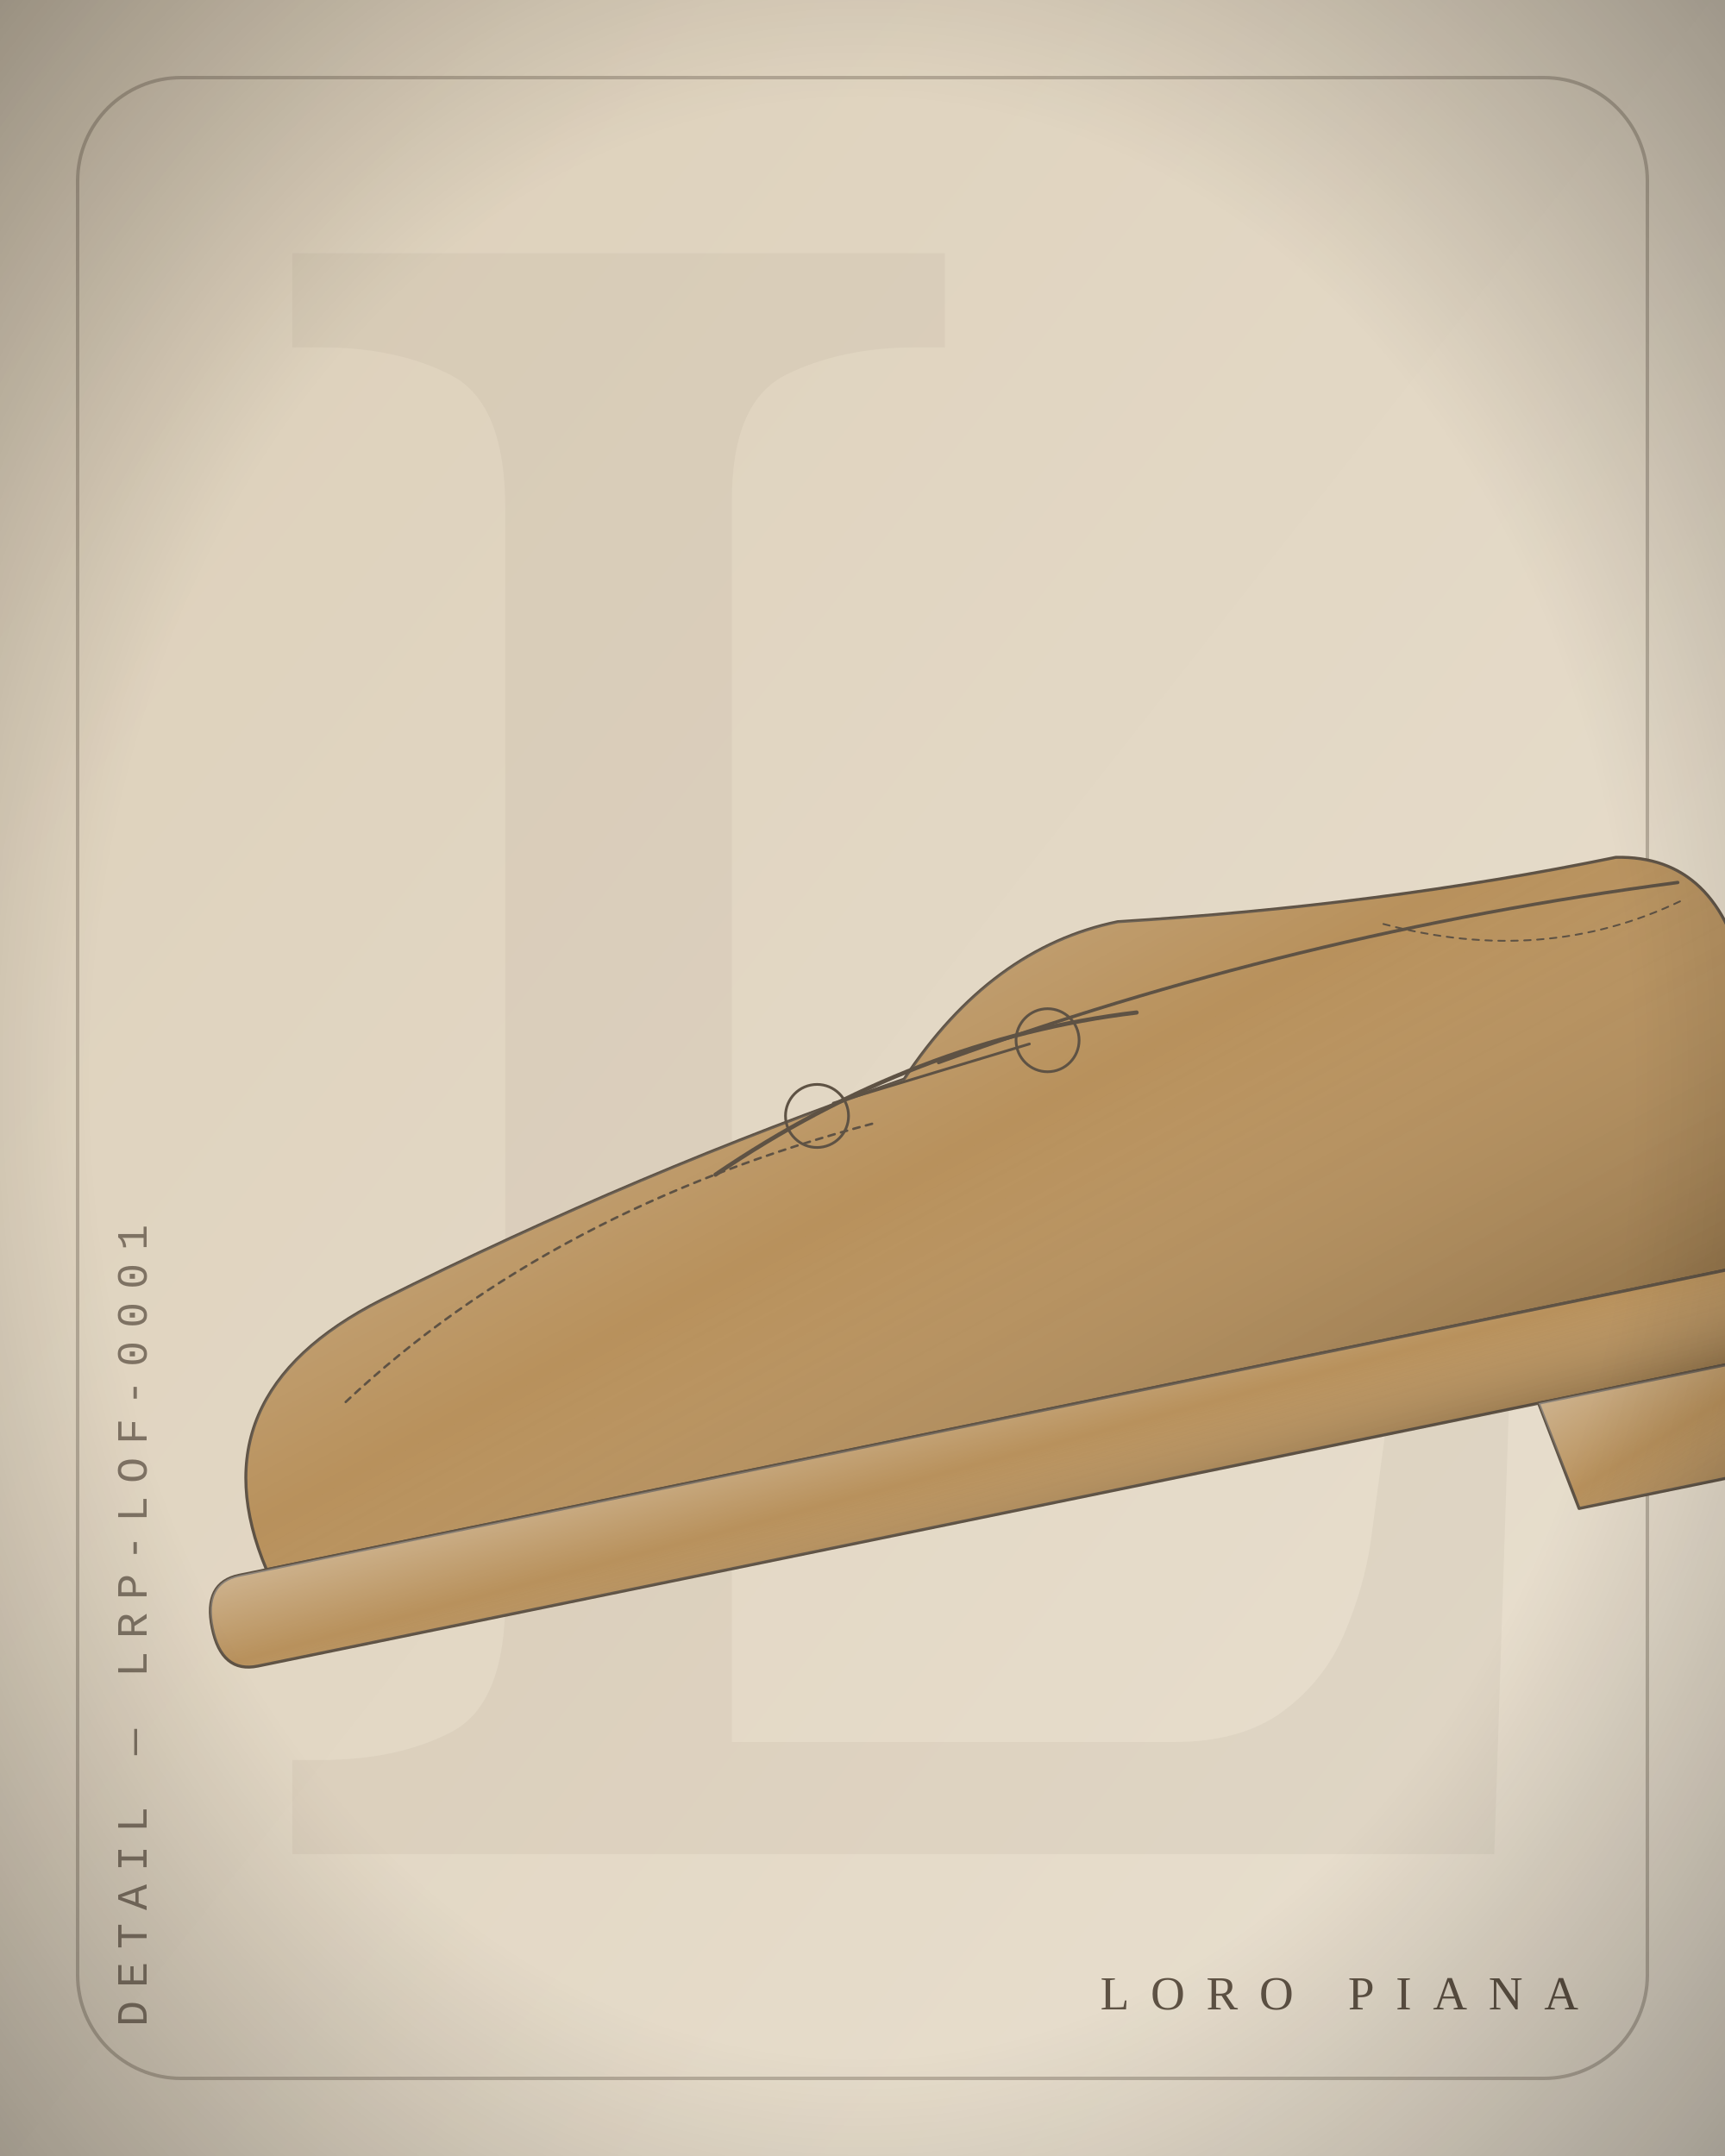
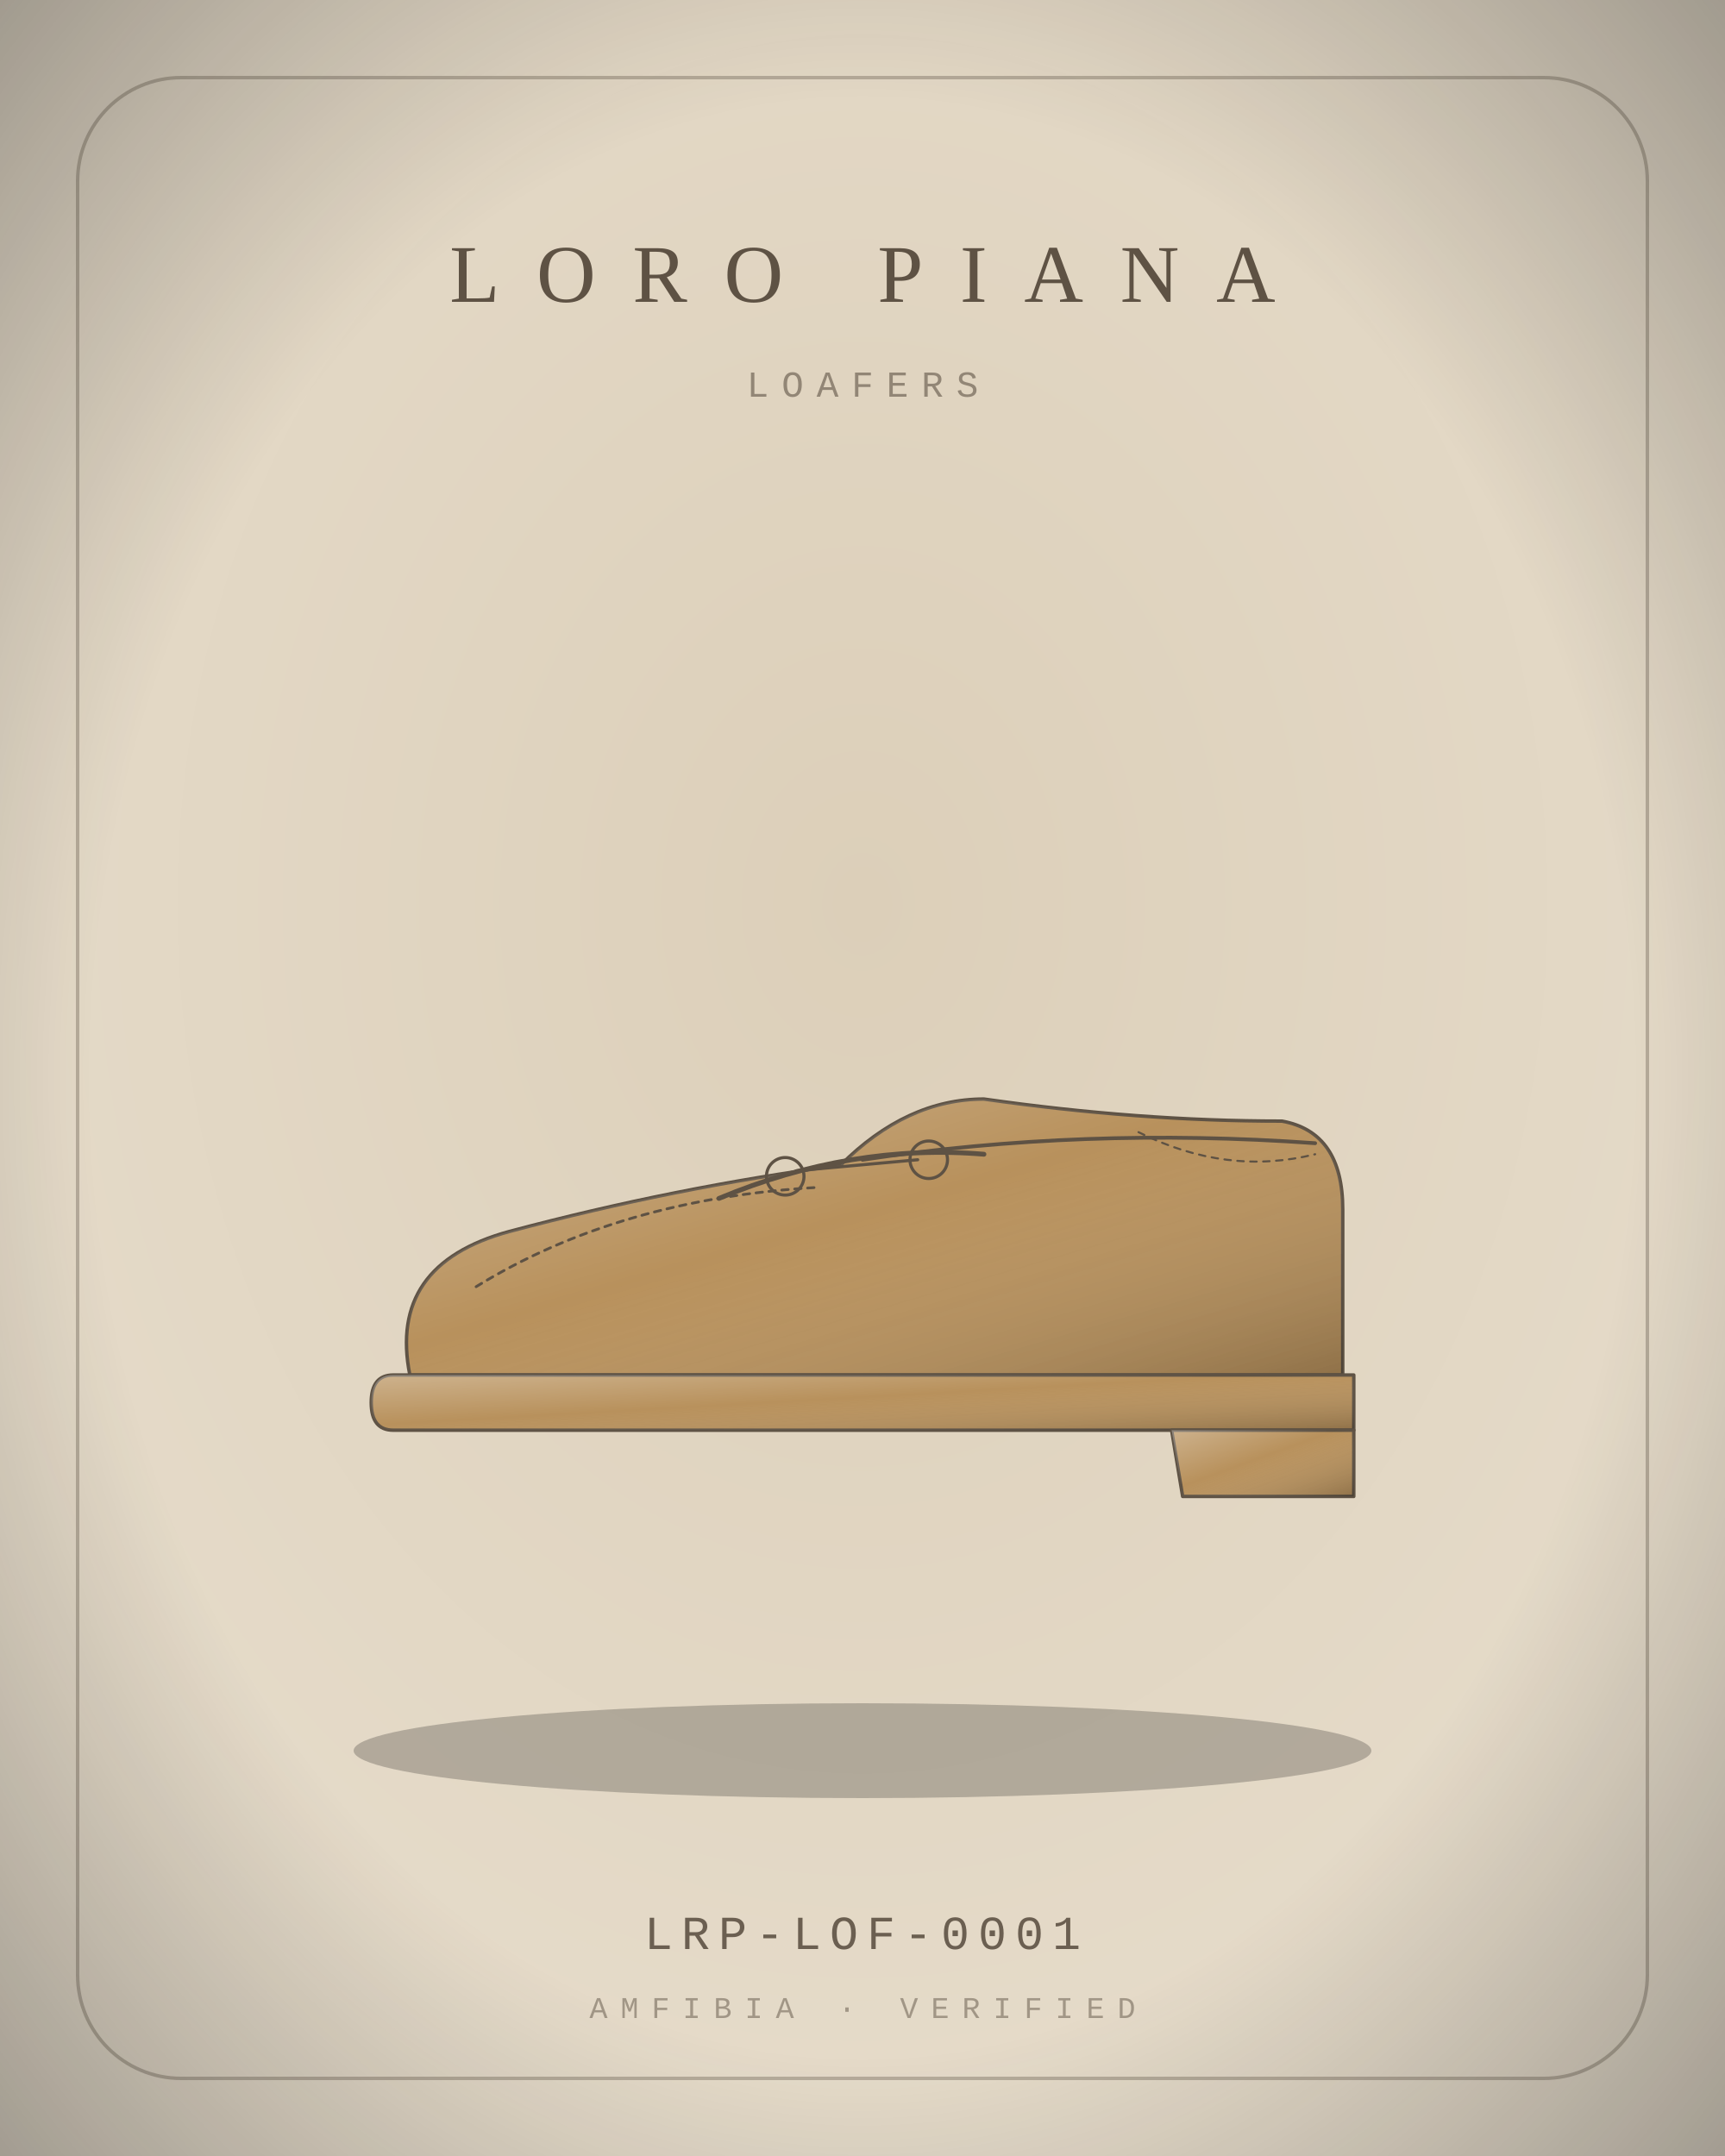
<svg xmlns="http://www.w3.org/2000/svg" viewBox="0 0 400 500" width="800" height="1000">
  <defs>
    <radialGradient id="bg" cx="50%" cy="42%" r="80%">
      <stop offset="0" stop-color="#DCCFB9" />
      <stop offset="1" stop-color="#E9E0D0" />
    </radialGradient>
    <linearGradient id="bgd" x1="0" y1="0" x2="1" y2="1">
      <stop offset="0" stop-color="#DCCFB9" />
      <stop offset="1" stop-color="#E9E0D0" />
    </linearGradient>
    <linearGradient id="sheen" x1="0" y1="0" x2="1" y2="1">
      <stop offset="0" stop-color="#fff" stop-opacity=".30" />
      <stop offset=".45" stop-color="#fff" stop-opacity="0" />
      <stop offset="1" stop-color="#000" stop-opacity=".22" />
    </linearGradient>
    <linearGradient id="multi" x1="0" y1="0" x2="1" y2="1">
      <stop offset="0" stop-color="#B3122E" />
      <stop offset=".35" stop-color="#C9A227" />
      <stop offset=".7" stop-color="#2F5D46" />
      <stop offset="1" stop-color="#3557A0" />
    </linearGradient>
    <radialGradient id="vig" cx="50%" cy="50%" r="75%">
      <stop offset=".6" stop-color="#000" stop-opacity="0" />
      <stop offset="1" stop-color="#000" stop-opacity=".35" />
    </radialGradient>
  </defs>
-   <rect width="400" height="500" fill="url(#bgd)" />
-   <text x="210" y="430" text-anchor="middle" font-family="Georgia, serif" font-size="520" fill="#5E5244" opacity="0.06">L</text>
+   <rect width="400" height="500" fill="url(#bg)" />
  <rect x="18" y="18" width="364" height="464" rx="24" fill="none" stroke="#5E5244" stroke-width="0.8" opacity="0.35" />
-   <g transform="rotate(-11.6 200 250) translate(3 20) scale(2.15)">
-     <path d="M18 146 Q14 126 36 120 Q66 112 96 108 Q108 96 122 96 Q150 100 176 100 Q187 102 187 116 L187 146 Z" fill="#B8915C" stroke="#5E5244" stroke-width="1.4" stroke-linejoin="round" stroke-linecap="round" vector-effect="non-scaling-stroke" />
+   <ellipse cx="200" cy="406" rx="118" ry="11" fill="#000" opacity="0.22" />
+   <g transform="translate(72 132) scale(1.28)">
+     <path d="M18 146 Q14 126 36 120 Q66 112 96 108 Q108 96 122 96 Q150 100 176 100 Q187 102 187 116 L187 146 Z" fill="#B8915C" stroke="#5E5244" stroke-width="1.6" stroke-linejoin="round" stroke-linecap="round" vector-effect="non-scaling-stroke" />
    <path d="M18 146 Q14 126 36 120 Q66 112 96 108 Q108 96 122 96 Q150 100 176 100 Q187 102 187 116 L187 146 Z" fill="url(#sheen)" stroke="none" />
-     <path d="M100 107 Q140 101 182 104" fill="none" stroke="#5E5244" stroke-width="1.54" stroke-linejoin="round" stroke-linecap="round" vector-effect="non-scaling-stroke" />
-     <path d="M15 146 L189 146 L189 156 L15 156 Q11 156 11 151 Q11 146 15 146 Z" fill="#B8915C" stroke="#5E5244" stroke-width="1.4" stroke-linejoin="round" stroke-linecap="round" vector-effect="non-scaling-stroke" />
+     <path d="M100 107 Q140 101 182 104" fill="none" stroke="#5E5244" stroke-width="1.76" stroke-linejoin="round" stroke-linecap="round" vector-effect="non-scaling-stroke" />
+     <path d="M15 146 L189 146 L189 156 L15 156 Q11 156 11 151 Q11 146 15 146 Z" fill="#B8915C" stroke="#5E5244" stroke-width="1.6" stroke-linejoin="round" stroke-linecap="round" vector-effect="non-scaling-stroke" />
    <path d="M15 146 L189 146 L189 156 L15 156 Q11 156 11 151 Q11 146 15 146 Z" fill="url(#sheen)" stroke="none" />
-     <path d="M156 156 L189 156 L189 168 L158 168 Z" fill="#B8915C" stroke="#5E5244" stroke-width="1.4" stroke-linejoin="round" stroke-linecap="round" vector-effect="non-scaling-stroke" />
+     <path d="M156 156 L189 156 L189 168 L158 168 Z" fill="#B8915C" stroke="#5E5244" stroke-width="1.6" stroke-linejoin="round" stroke-linecap="round" vector-effect="non-scaling-stroke" />
    <path d="M156 156 L189 156 L189 168 L158 168 Z" fill="url(#sheen)" stroke="none" />
-     <path d="M30 130 Q56 114 92 112" fill="none" stroke="#5E5244" stroke-width="1.12" stroke-dasharray="3 3" stroke-linejoin="round" stroke-linecap="round" vector-effect="non-scaling-stroke" />
-     <path d="M74 114 Q98 104 122 106" fill="none" stroke="#5E5244" stroke-width="1.96" stroke-linejoin="round" stroke-linecap="round" vector-effect="non-scaling-stroke" />
-     <path d="M88 109 L110 107 M86 110 m-3.4 0 a3.4 3.4 0 1 0 6.8 0 a3.4 3.4 0 1 0 -6.8 0 M112 107 m-3.4 0 a3.4 3.4 0 1 0 6.8 0 a3.4 3.4 0 1 0 -6.8 0" fill="none" stroke="#5E5244" stroke-width="1.26" stroke-linejoin="round" stroke-linecap="round" vector-effect="non-scaling-stroke" />
-     <path d="M150 102 Q166 110 182 106" fill="none" stroke="#5E5244" stroke-width="0.84" stroke-dasharray="3 3" stroke-linejoin="round" stroke-linecap="round" vector-effect="non-scaling-stroke" />
-   </g>
-   <g transform="translate(34 470) rotate(-90)">
-     <text x="0" y="0" text-anchor="start" font-family="'Courier New', Courier, monospace" font-size="10" letter-spacing="3" fill="#5E5244" opacity="0.75">DETAIL — LRP-LOF-0001</text>
+     <path d="M30 130 Q56 114 92 112" fill="none" stroke="#5E5244" stroke-width="1.28" stroke-dasharray="3 3" stroke-linejoin="round" stroke-linecap="round" vector-effect="non-scaling-stroke" />
+     <path d="M74 114 Q98 104 122 106" fill="none" stroke="#5E5244" stroke-width="2.24" stroke-linejoin="round" stroke-linecap="round" vector-effect="non-scaling-stroke" />
+     <path d="M88 109 L110 107 M86 110 m-3.4 0 a3.4 3.4 0 1 0 6.8 0 a3.4 3.4 0 1 0 -6.8 0 M112 107 m-3.4 0 a3.4 3.4 0 1 0 6.8 0 a3.4 3.4 0 1 0 -6.8 0" fill="none" stroke="#5E5244" stroke-width="1.44" stroke-linejoin="round" stroke-linecap="round" vector-effect="non-scaling-stroke" />
+     <path d="M150 102 Q166 110 182 106" fill="none" stroke="#5E5244" stroke-width="0.96" stroke-dasharray="3 3" stroke-linejoin="round" stroke-linecap="round" vector-effect="non-scaling-stroke" />
  </g>
  <g>
-     <text x="366" y="466" text-anchor="end" font-size="11" fill="#5E5244" font-family="Georgia, 'Times New Roman', serif" font-weight="400" letter-spacing="4.95">LORO PIANA</text>
+     <text x="200" y="70" text-anchor="middle" font-size="19" fill="#5E5244" font-family="Georgia, 'Times New Roman', serif" font-weight="400" letter-spacing="8.55">LORO PIANA</text>
  </g>
+   <text x="200" y="92" text-anchor="middle" font-family="'Courier New', Courier, monospace" font-size="8.5" letter-spacing="3" fill="#5E5244" opacity="0.6">LOAFERS</text>
+   <text x="200" y="452" text-anchor="middle" font-family="'Courier New', Courier, monospace" font-size="11" letter-spacing="2" fill="#5E5244" opacity="0.9">LRP-LOF-0001</text>
+   <text x="200" y="468" text-anchor="middle" font-family="'Courier New', Courier, monospace" font-size="7" letter-spacing="3" fill="#5E5244" opacity="0.5">AMFIBIA · VERIFIED</text>
  <rect width="400" height="500" fill="url(#vig)" />
</svg>
